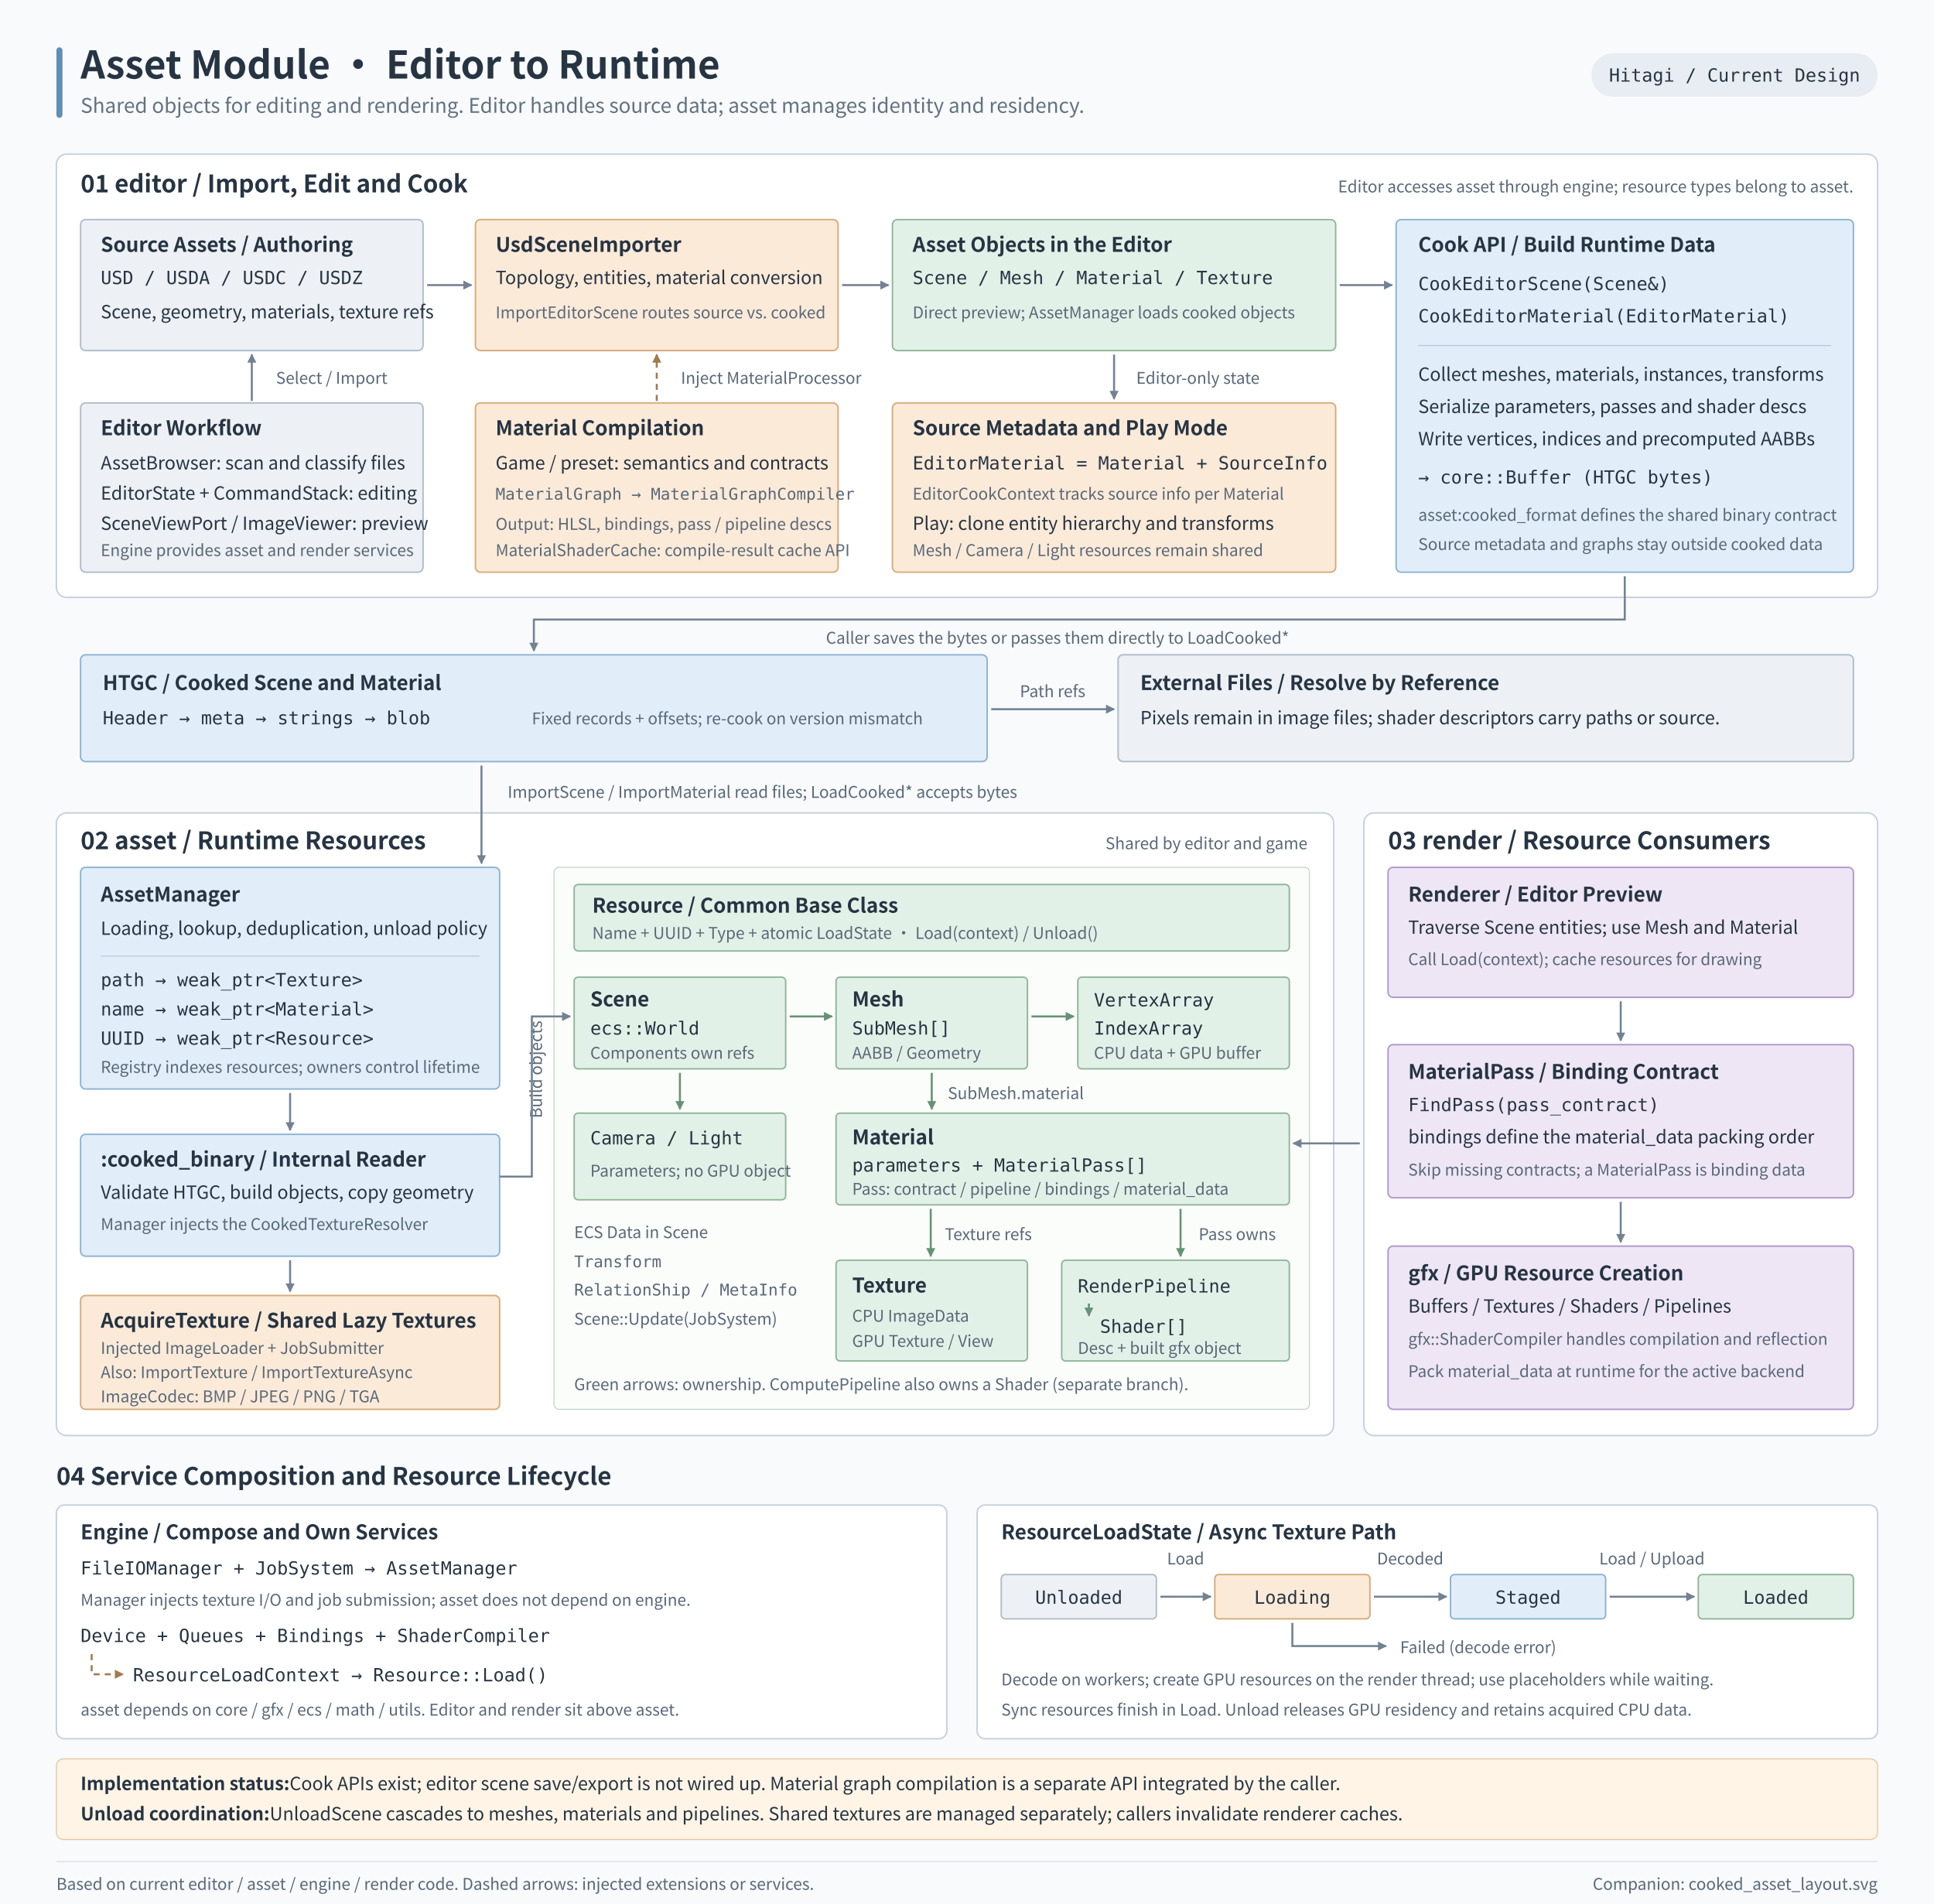
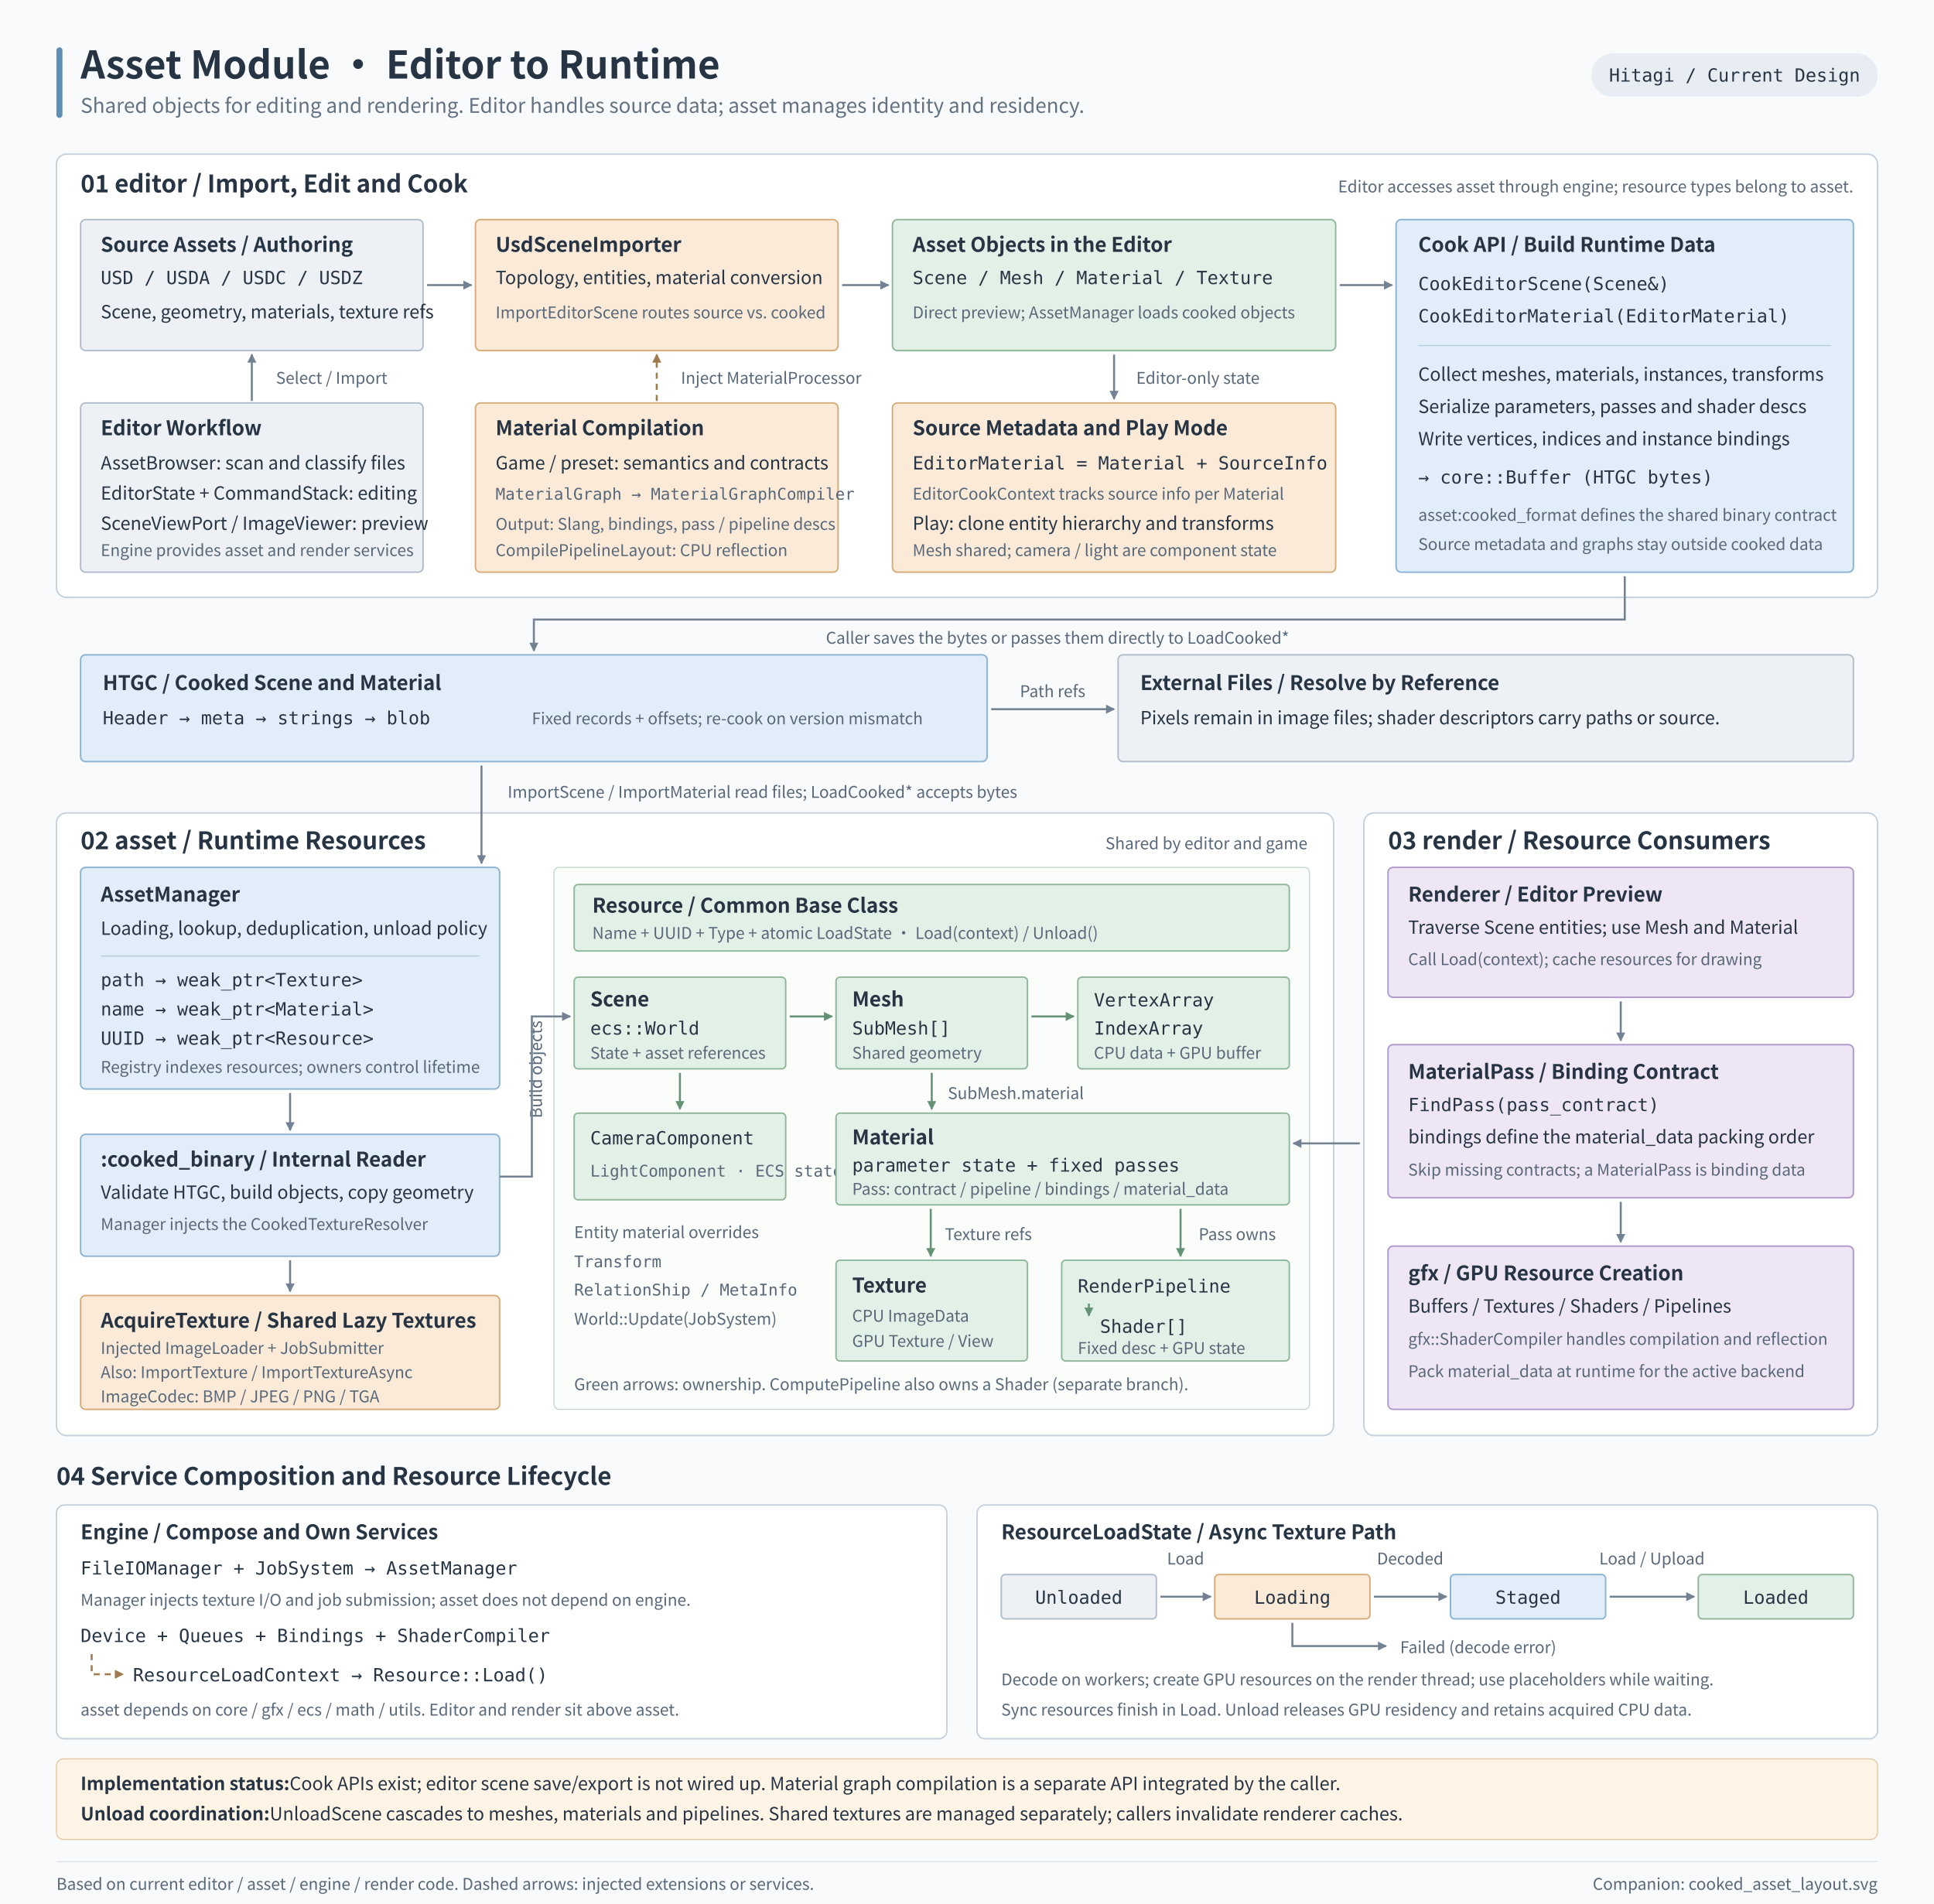
<svg xmlns="http://www.w3.org/2000/svg" width="1920" height="1890" viewBox="0 0 1920 1890" role="img" aria-labelledby="title desc">
  <defs>
    <style>
      text { font-family: 'Segoe UI', 'Microsoft YaHei', 'Noto Sans CJK SC', sans-serif; fill: #263443; }
      .title { font-size: 38px; font-weight: 700; }
      .subtitle { font-size: 20px; fill: #637181; }
      .section { font-size: 24px; font-weight: 700; }
      .label { font-size: 20px; font-weight: 650; }
      .body { font-size: 18px; }
      .small { font-size: 16px; fill: #596878; }
      .code { font-family: Consolas, 'Microsoft YaHei', monospace; font-size: 18px; }
      .mini { font-family: Consolas, 'Microsoft YaHei', monospace; font-size: 16px; fill: #596878; }
      .panel { fill: #fff; stroke: #c6d1dc; stroke-width: 1.5; }
      .blue { fill: #e1eef9; stroke: #8db3d3; stroke-width: 1.5; }
      .green { fill: #e2f1e7; stroke: #91b69b; stroke-width: 1.5; }
      .orange { fill: #fbead8; stroke: #d6ac7a; stroke-width: 1.5; }
      .purple { fill: #eee6f5; stroke: #b19acb; stroke-width: 1.5; }
      .gray { fill: #edf0f4; stroke: #b1bdca; stroke-width: 1.5; }
      .arrow { fill: none; stroke: #738293; stroke-width: 2; marker-end: url(#arrow); }
      .inject { fill: none; stroke: #a07b4d; stroke-width: 2; stroke-dasharray: 6 5; marker-end: url(#amber); }
      .own { fill: none; stroke: #659276; stroke-width: 2; marker-end: url(#greenArrow); }
    </style>
    <marker id="arrow" markerWidth="9" markerHeight="9" refX="8" refY="4.5" orient="auto" markerUnits="userSpaceOnUse">
      <path d="M0 0L9 4.5L0 9Z" fill="#738293" />
    </marker>
    <marker id="amber" markerWidth="9" markerHeight="9" refX="8" refY="4.5" orient="auto" markerUnits="userSpaceOnUse">
      <path d="M0 0L9 4.5L0 9Z" fill="#a07b4d" />
    </marker>
    <marker id="greenArrow" markerWidth="9" markerHeight="9" refX="8" refY="4.5" orient="auto" markerUnits="userSpaceOnUse">
      <path d="M0 0L9 4.5L0 9Z" fill="#659276" />
    </marker>
  </defs>
  <rect width="1920" height="1890" fill="#f8fafc" />
  <rect x="56" y="47" width="6" height="70" rx="3" fill="#608db4" />
  <text x="80" y="78" class="title">Asset Module · Editor to Runtime</text>
  <text x="80" y="112" class="subtitle">Shared objects for editing and rendering. Editor handles source data; asset manages identity and residency.</text>
  <rect x="1580" y="53" width="284" height="43" rx="21" fill="#e8edf3" />
  <text x="1722" y="81" class="code" text-anchor="middle">Hitagi / Current Design</text>
  <rect x="56" y="153" width="1808" height="440" rx="10" class="panel" />
  <text x="80" y="191" class="section">01   editor / Import, Edit and Cook</text>
  <text x="1840" y="191" class="small" text-anchor="end">Editor accesses asset through engine; resource types belong to asset.</text>
  <rect x="80" y="218" width="340" height="130" rx="5" class="gray" />
  <text x="100" y="250" class="label">Source Assets / Authoring</text>
  <text x="100" y="282" class="code">USD / USDA / USDC / USDZ</text>
  <text x="100" y="316" class="body">Scene, geometry, materials, texture refs</text>
  <path d="M424 283H468" class="arrow" />
  <rect x="472" y="218" width="360" height="130" rx="5" class="orange" />
  <text x="492" y="250" class="label">UsdSceneImporter</text>
  <text x="492" y="282" class="body">Topology, entities, material conversion</text>
  <text x="492" y="316" class="small">ImportEditorScene routes source vs. cooked</text>
  <path d="M836 283H882" class="arrow" />
  <rect x="886" y="218" width="440" height="130" rx="5" class="green" />
  <text x="906" y="250" class="label">Asset Objects in the Editor</text>
  <text x="906" y="282" class="code">Scene / Mesh / Material / Texture</text>
  <text x="906" y="316" class="small">Direct preview; AssetManager loads cooked objects</text>
  <path d="M1330 283H1382" class="arrow" />
  <rect x="1386" y="218" width="454" height="350" rx="5" class="blue" />
  <text x="1408" y="250" class="label">Cook API / Build Runtime Data</text>
  <text x="1408" y="288" class="code">CookEditorScene(Scene&amp;)</text>
  <text x="1408" y="320" class="code">CookEditorMaterial(EditorMaterial)</text>
  <path d="M1408 343H1818" stroke="#b5c9dc" />
  <text x="1408" y="378" class="body">Collect meshes, materials, instances, transforms</text>
  <text x="1408" y="410" class="body">Serialize parameters, passes and shader descs</text>
-   <text x="1408" y="442" class="body">Write vertices, indices and precomputed AABBs</text>
+   <text x="1408" y="442" class="body">Write vertices, indices and instance bindings</text>
  <text x="1408" y="480" class="code">→ core::Buffer (HTGC bytes)</text>
  <text x="1408" y="517" class="small">asset:cooked_format defines the shared binary contract</text>
  <text x="1408" y="546" class="small">Source metadata and graphs stay outside cooked data</text>
  <path d="M250 398V352" class="arrow" />
  <text x="274" y="381" class="small">Select / Import</text>
  <rect x="80" y="400" width="340" height="168" rx="5" class="gray" />
  <text x="100" y="432" class="label">Editor Workflow</text>
  <text x="100" y="466" class="body">AssetBrowser: scan and classify files</text>
  <text x="100" y="496" class="body">EditorState + CommandStack: editing</text>
  <text x="100" y="526" class="body">SceneViewPort / ImageViewer: preview</text>
  <text x="100" y="552" class="small">Engine provides asset and render services</text>
  <path d="M652 398V352" class="inject" />
  <text x="676" y="381" class="small">Inject MaterialProcessor</text>
  <rect x="472" y="400" width="360" height="168" rx="5" class="orange" />
  <text x="492" y="432" class="label">Material Compilation</text>
  <text x="492" y="466" class="body">Game / preset: semantics and contracts</text>
  <text x="492" y="496" class="mini">MaterialGraph → MaterialGraphCompiler</text>
-   <text x="492" y="526" class="small">Output: HLSL, bindings, pass / pipeline descs</text>
-   <text x="492" y="552" class="small">MaterialShaderCache: compile-result cache API</text>
+   <text x="492" y="526" class="small">Output: Slang, bindings, pass / pipeline descs</text>
+   <text x="492" y="552" class="small">CompilePipelineLayout: CPU reflection</text>
  <path d="M1106 352V396" class="arrow" />
  <text x="1128" y="381" class="small">Editor-only state</text>
  <rect x="886" y="400" width="440" height="168" rx="5" class="orange" />
  <text x="906" y="432" class="label">Source Metadata and Play Mode</text>
  <text x="906" y="466" class="code">EditorMaterial = Material + SourceInfo</text>
  <text x="906" y="496" class="small">EditorCookContext tracks source info per Material</text>
  <text x="906" y="526" class="body">Play: clone entity hierarchy and transforms</text>
-   <text x="906" y="552" class="small">Mesh / Camera / Light resources remain shared</text>
+   <text x="906" y="552" class="small">Mesh shared; camera / light are component state</text>
  <path d="M1613 572V615H530V646" class="arrow" />
  <text x="820" y="639" class="small">Caller saves the bytes or passes them directly to LoadCooked*</text>
  <rect x="80" y="650" width="900" height="106" rx="5" class="blue" />
  <text x="102" y="685" class="label">HTGC / Cooked Scene and Material</text>
  <text x="102" y="719" class="code">Header → meta → strings → blob</text>
  <text x="528" y="719" class="small">Fixed records + offsets; re-cook on version mismatch</text>
  <rect x="1110" y="650" width="730" height="106" rx="5" class="gray" />
  <text x="1132" y="685" class="label">External Files / Resolve by Reference</text>
  <text x="1132" y="719" class="body">Pixels remain in image files; shader descriptors carry paths or source.</text>
  <path d="M984 704H1106" class="arrow" />
  <text x="1045" y="692" class="small" text-anchor="middle">Path refs</text>
  <text x="504" y="792" class="small">ImportScene / ImportMaterial read files; LoadCooked* accepts bytes</text>
  <rect x="56" y="807" width="1268" height="618" rx="10" class="panel" />
  <text x="80" y="843" class="section">02   asset / Runtime Resources</text>
  <text x="1298" y="843" class="small" text-anchor="end">Shared by editor and game</text>
  <path d="M478 760V857" class="arrow" />
  <rect x="80" y="861" width="416" height="220" rx="5" class="blue" />
  <text x="100" y="895" class="label">AssetManager</text>
  <text x="100" y="928" class="body">Loading, lookup, deduplication, unload policy</text>
  <path d="M100 949H476" stroke="#b5c9dc" />
  <text x="100" y="979" class="code">path → weak_ptr&lt;Texture&gt;</text>
  <text x="100" y="1008" class="code">name → weak_ptr&lt;Material&gt;</text>
  <text x="100" y="1037" class="code">UUID → weak_ptr&lt;Resource&gt;</text>
  <text x="100" y="1065" class="small">Registry indexes resources; owners control lifetime</text>
  <path d="M288 1085V1122" class="arrow" />
  <rect x="80" y="1126" width="416" height="121" rx="5" class="blue" />
  <text x="100" y="1158" class="label">:cooked_binary / Internal Reader</text>
  <text x="100" y="1190" class="body">Validate HTGC, build objects, copy geometry</text>
  <text x="100" y="1221" class="small">Manager injects the CookedTextureResolver</text>
  <text x="538" y="1110" class="small" transform="rotate(-90 538 1110)">Build objects</text>
  <path d="M288 1251V1282" class="arrow" />
  <rect x="80" y="1286" width="416" height="113" rx="5" class="orange" />
  <text x="100" y="1318" class="label">AcquireTexture / Shared Lazy Textures</text>
  <text x="100" y="1344" class="small">Injected ImageLoader + JobSubmitter</text>
  <text x="100" y="1368" class="small">Also: ImportTexture / ImportTextureAsync</text>
  <text x="100" y="1392" class="small">ImageCodec: BMP / JPEG / PNG / TGA</text>
  <rect x="550" y="861" width="750" height="538" rx="5" fill="#fbfdfb" stroke="#c1d4c7" />
  <rect x="570" y="878" width="710" height="66" rx="4" class="green" />
  <text x="588" y="906" class="label">Resource / Common Base Class</text>
  <text x="588" y="932" class="small">Name + UUID + Type + atomic LoadState · Load(context) / Unload()</text>
  <rect x="570" y="970" width="210" height="91" rx="4" class="green" />
  <text x="586" y="999" class="label">Scene</text>
  <text x="586" y="1027" class="code">ecs::World</text>
-   <text x="586" y="1051" class="small">Components own refs</text>
+   <text x="586" y="1051" class="small">State + asset references</text>
  <path d="M784 1009H826" class="own" />
  <rect x="830" y="970" width="190" height="91" rx="4" class="green" />
  <text x="846" y="999" class="label">Mesh</text>
  <text x="846" y="1027" class="code">SubMesh[]</text>
-   <text x="846" y="1051" class="small">AABB / Geometry</text>
+   <text x="846" y="1051" class="small">Shared geometry</text>
  <path d="M1024 1009H1066" class="own" />
  <rect x="1070" y="970" width="210" height="91" rx="4" class="green" />
  <text x="1086" y="999" class="code">VertexArray</text>
  <text x="1086" y="1027" class="code">IndexArray</text>
  <text x="1086" y="1051" class="small">CPU data + GPU buffer</text>
  <path d="M675 1065V1101" class="own" />
  <rect x="570" y="1105" width="210" height="86" rx="4" class="green" />
-   <text x="586" y="1136" class="code">Camera / Light</text>
-   <text x="586" y="1168" class="small">Parameters; no GPU object</text>
+   <text x="586" y="1136" class="code">CameraComponent</text>
+   <text x="586" y="1168" class="mini">LightComponent · ECS state</text>
  <path d="M925 1065V1101" class="own" />
  <text x="941" y="1091" class="small">SubMesh.material</text>
  <rect x="830" y="1105" width="450" height="91" rx="4" class="green" />
  <text x="846" y="1136" class="label">Material</text>
-   <text x="846" y="1163" class="code">parameters + MaterialPass[]</text>
+   <text x="846" y="1163" class="code">parameter state + fixed passes</text>
  <text x="846" y="1186" class="small">Pass: contract / pipeline / bindings / material_data</text>
  <path d="M924 1200V1247" class="own" />
  <text x="938" y="1231" class="small">Texture refs</text>
  <path d="M1172 1200V1247" class="own" />
  <text x="1190" y="1231" class="small">Pass owns</text>
  <rect x="830" y="1251" width="190" height="100" rx="4" class="green" />
  <text x="846" y="1283" class="label">Texture</text>
  <text x="846" y="1312" class="small">CPU ImageData</text>
  <text x="846" y="1337" class="small">GPU Texture / View</text>
  <rect x="1054" y="1251" width="226" height="100" rx="4" class="green" />
  <text x="1070" y="1283" class="code">RenderPipeline</text>
  <path d="M1081 1294V1306" class="own" />
  <text x="1092" y="1323" class="code">Shader[]</text>
-   <text x="1070" y="1344" class="small">Desc + built gfx object</text>
-   <text x="570" y="1229" class="small">ECS Data in Scene</text>
+   <text x="1070" y="1344" class="small">Fixed desc + GPU state</text>
+   <text x="570" y="1229" class="small">Entity material overrides</text>
  <text x="570" y="1258" class="mini">Transform</text>
  <text x="570" y="1286" class="mini">RelationShip / MetaInfo</text>
-   <text x="570" y="1315" class="small">Scene::Update(JobSystem)</text>
+   <text x="570" y="1315" class="small">World::Update(JobSystem)</text>
  <text x="570" y="1380" class="small">Green arrows: ownership. ComputePipeline also owns a Shader (separate branch).</text>
  <path d="M496 1168H528V1009H566" class="arrow" />
  <rect x="1354" y="807" width="510" height="618" rx="10" class="panel" />
  <text x="1378" y="843" class="section">03   render / Resource Consumers</text>
  <rect x="1378" y="861" width="462" height="129" rx="5" class="purple" />
  <text x="1398" y="895" class="label">Renderer / Editor Preview</text>
  <text x="1398" y="927" class="body">Traverse Scene entities; use Mesh and Material</text>
  <text x="1398" y="958" class="small">Call Load(context); cache resources for drawing</text>
  <path d="M1609 994V1033" class="arrow" />
  <rect x="1378" y="1037" width="462" height="152" rx="5" class="purple" />
  <text x="1398" y="1071" class="label">MaterialPass / Binding Contract</text>
  <text x="1398" y="1103" class="code">FindPass(pass_contract)</text>
  <text x="1398" y="1135" class="body">bindings define the material_data packing order</text>
  <text x="1398" y="1167" class="small">Skip missing contracts; a MaterialPass is binding data</text>
  <path d="M1350 1135H1284" class="arrow" />
  <path d="M1609 1193V1233" class="arrow" />
  <rect x="1378" y="1237" width="462" height="162" rx="5" class="purple" />
  <text x="1398" y="1271" class="label">gfx / GPU Resource Creation</text>
  <text x="1398" y="1303" class="body">Buffers / Textures / Shaders / Pipelines</text>
  <text x="1398" y="1335" class="small">gfx::ShaderCompiler handles compilation and reflection</text>
  <text x="1398" y="1367" class="small">Pack material_data at runtime for the active backend</text>
  <text x="56" y="1474" class="section">04   Service Composition and Resource Lifecycle</text>
  <rect x="56" y="1494" width="884" height="232" rx="8" class="panel" />
  <text x="80" y="1528" class="label">Engine / Compose and Own Services</text>
  <text x="80" y="1563" class="code">FileIOManager + JobSystem → AssetManager</text>
  <text x="80" y="1594" class="small">Manager injects texture I/O and job submission; asset does not depend on engine.</text>
  <text x="80" y="1630" class="code">Device + Queues + Bindings + ShaderCompiler</text>
  <path d="M91 1642V1662H122" class="inject" />
  <text x="132" y="1669" class="code">ResourceLoadContext → Resource::Load()</text>
  <text x="80" y="1703" class="small">asset depends on core / gfx / ecs / math / utils. Editor and render sit above asset.</text>
  <rect x="970" y="1494" width="894" height="232" rx="8" class="panel" />
  <text x="994" y="1528" class="label">ResourceLoadState / Async Texture Path</text>
  <rect x="994" y="1563" width="154" height="44" rx="4" class="gray" />
  <rect x="1206" y="1563" width="154" height="44" rx="4" class="orange" />
  <rect x="1440" y="1563" width="154" height="44" rx="4" class="blue" />
  <rect x="1686" y="1563" width="154" height="44" rx="4" class="green" />
  <text x="1071" y="1592" class="code" text-anchor="middle">Unloaded</text>
  <text x="1283" y="1592" class="code" text-anchor="middle">Loading</text>
  <text x="1517" y="1592" class="code" text-anchor="middle">Staged</text>
  <text x="1763" y="1592" class="code" text-anchor="middle">Loaded</text>
  <path d="M1152 1585H1202" class="arrow" />
  <path d="M1364 1585H1436" class="arrow" />
  <path d="M1598 1585H1682" class="arrow" />
  <text x="1177" y="1553" class="small" text-anchor="middle">Load</text>
  <text x="1400" y="1553" class="small" text-anchor="middle">Decoded</text>
  <text x="1640" y="1553" class="small" text-anchor="middle">Load / Upload</text>
  <path d="M1283 1611V1634H1376" class="arrow" />
  <text x="1390" y="1641" class="small">Failed (decode error)</text>
  <text x="994" y="1673" class="small">Decode on workers; create GPU resources on the render thread; use placeholders while waiting.</text>
  <text x="994" y="1703" class="small">Sync resources finish in Load. Unload releases GPU residency and retains acquired CPU data.</text>
  <rect x="56" y="1746" width="1808" height="80" rx="7" fill="#fff4e6" stroke="#e5c49d" />
  <text x="80" y="1777" class="body">
    <tspan font-weight="700">Implementation status: </tspan>Cook APIs exist; editor scene save/export is not wired up. Material graph compilation is a separate API integrated by the caller.</text>
  <text x="80" y="1807" class="body">
    <tspan font-weight="700">Unload coordination: </tspan>UnloadScene cascades to meshes, materials and pipelines. Shared textures are managed separately; callers invalidate renderer caches.</text>
  <path d="M56 1848H1864" stroke="#d7dfe7" />
  <text x="56" y="1876" class="small">Based on current editor / asset / engine / render code. Dashed arrows: injected extensions or services.</text>
  <text x="1864" y="1876" class="small" text-anchor="end">Companion: cooked_asset_layout.svg</text>
</svg>
